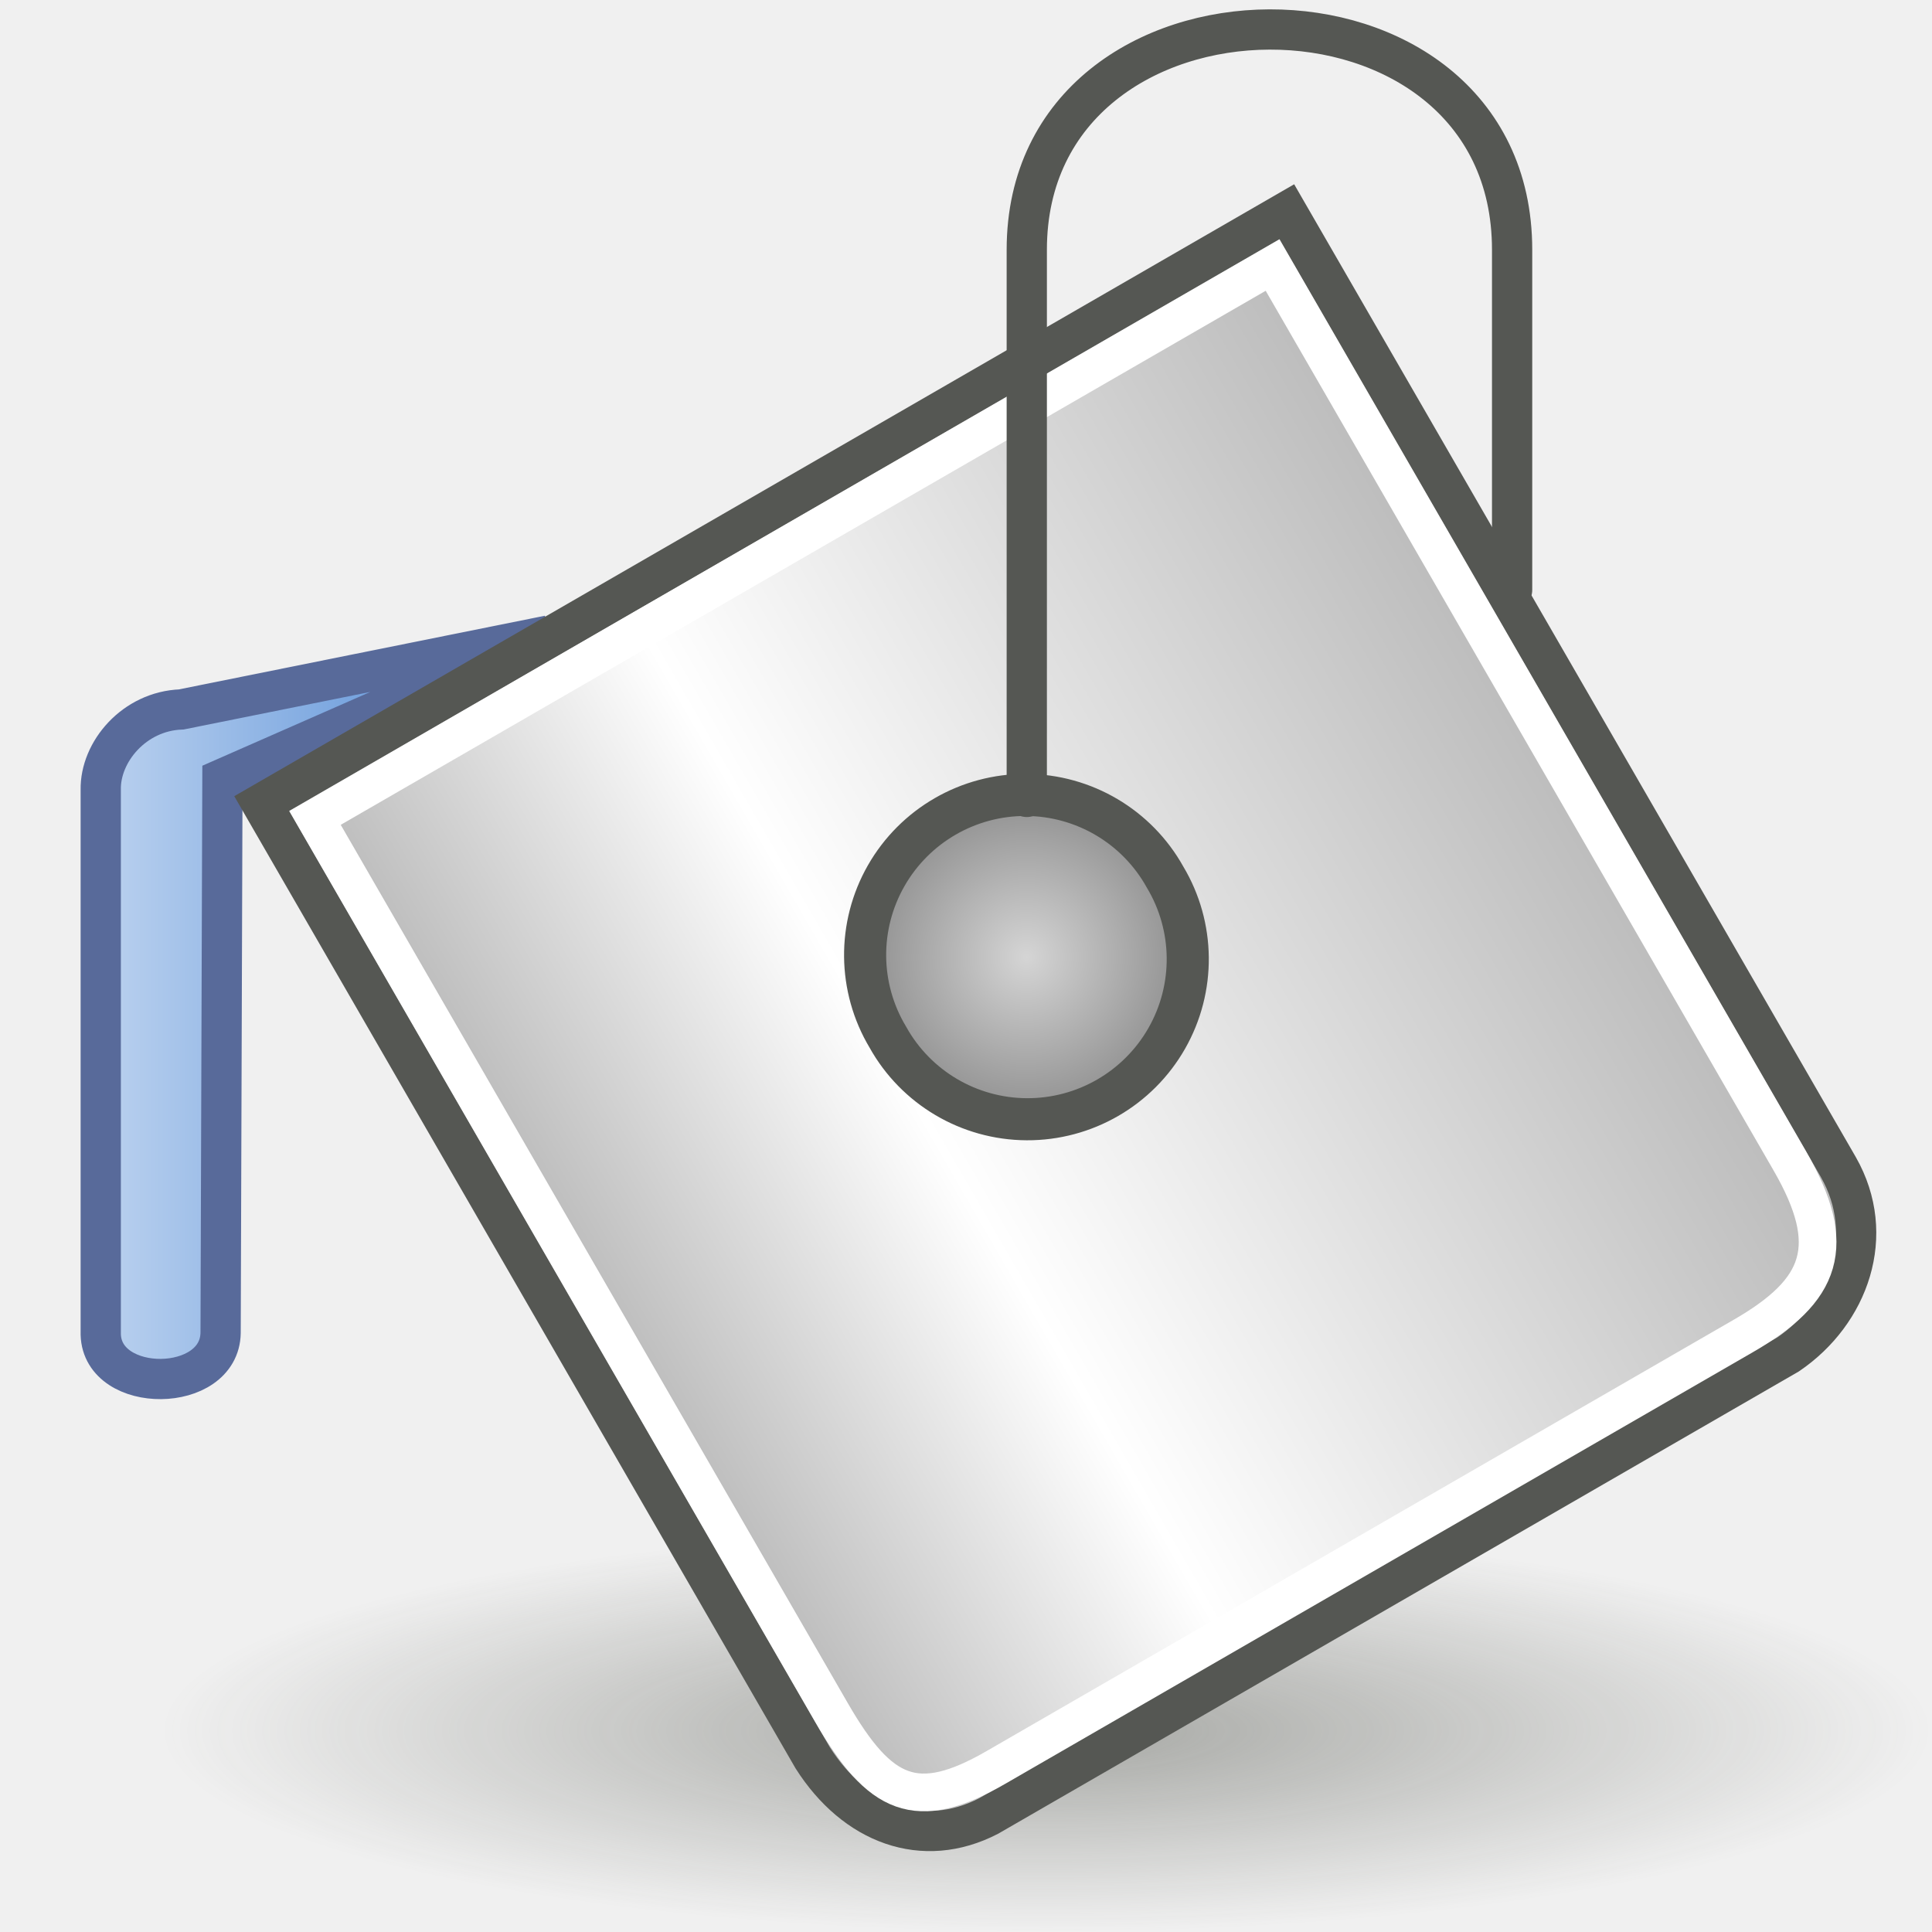
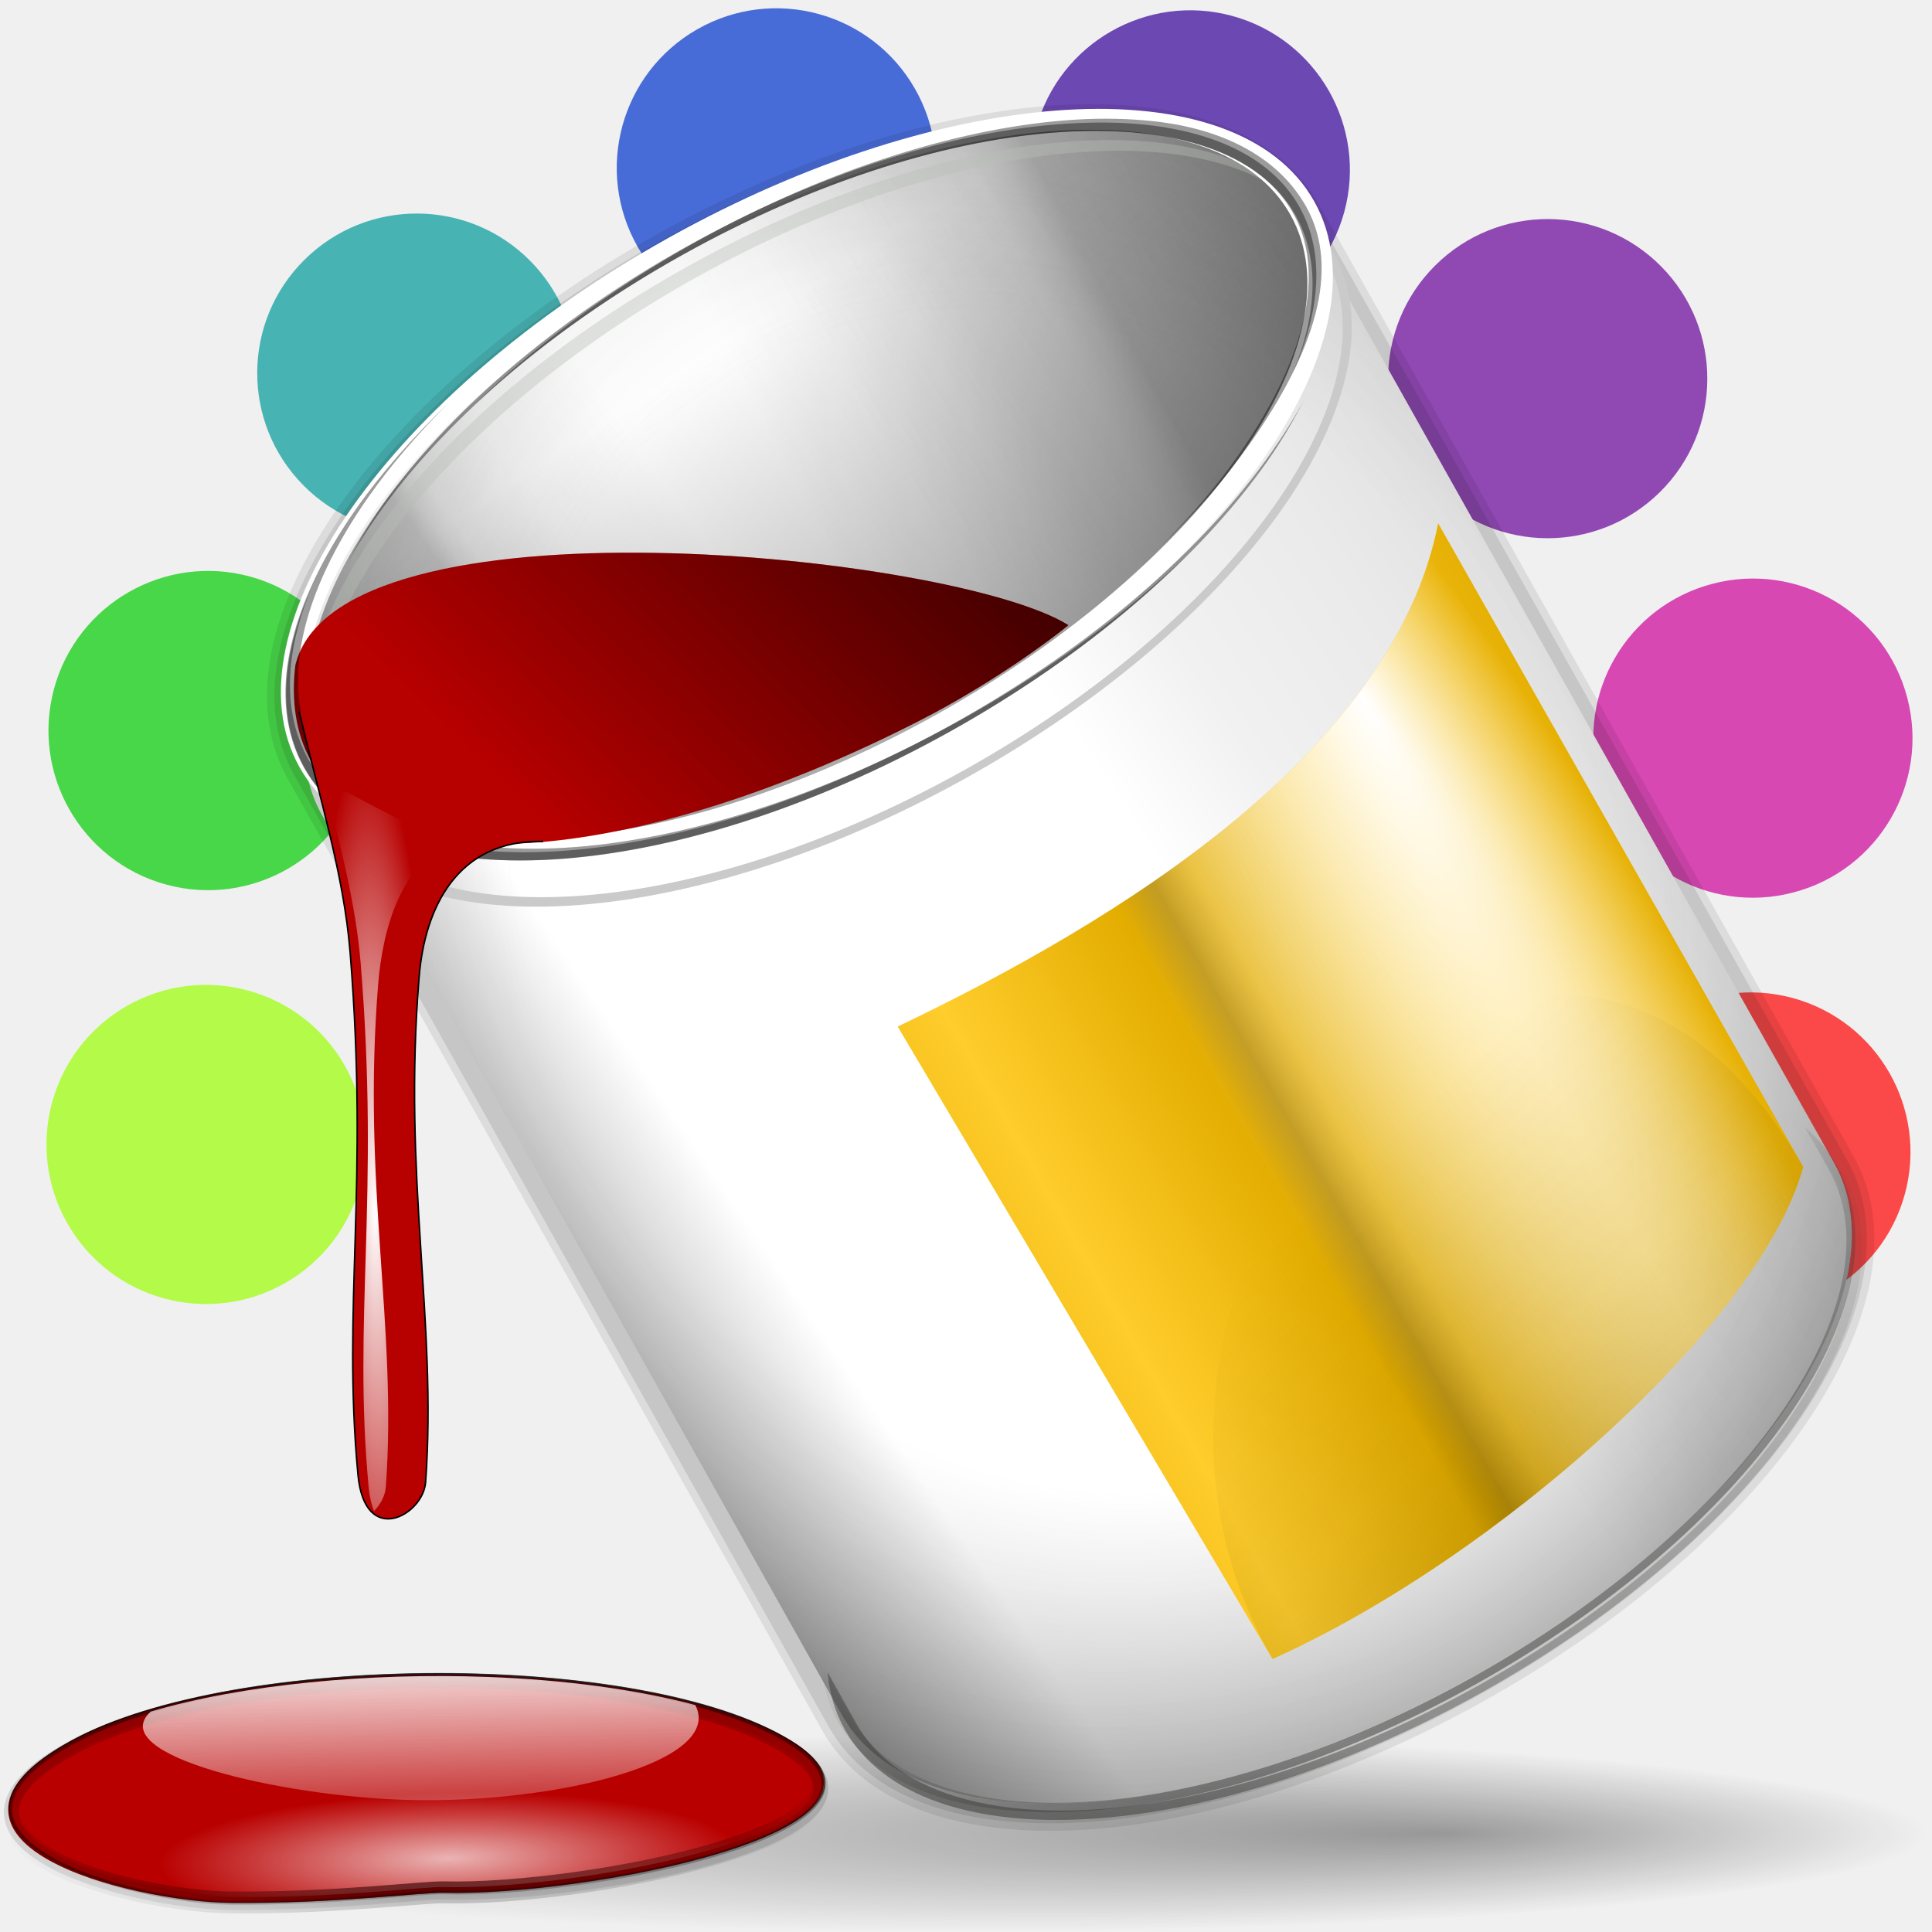
- <svg xmlns="http://www.w3.org/2000/svg" xmlns:xlink="http://www.w3.org/1999/xlink" width="48px" height="48px" id="svg2928">
-   <defs id="defs2930">
-     <linearGradient id="linearGradient16370">
-       <stop style="stop-color:#50534b;stop-opacity:0.464;" offset="0" id="stop16372" />
-       <stop style="stop-color:#50534b;stop-opacity:0;" offset="1" id="stop16374" />
-     </linearGradient>
-     <radialGradient xlink:href="#linearGradient16370" id="radialGradient16376" cx="27.125" cy="45.625" fx="27.125" fy="45.625" r="22.5" gradientTransform="matrix(1,0,0,0.2,-4.380908e-15,36.5)" gradientUnits="userSpaceOnUse" />
-     <linearGradient id="linearGradient5737">
-       <stop style="stop-color:#c0d5f0;stop-opacity:1;" offset="0" id="stop5739" />
-       <stop style="stop-color:#77a4df;stop-opacity:1;" offset="1" id="stop5741" />
-     </linearGradient>
-     <linearGradient id="linearGradient5003">
-       <stop style="stop-color:#d5d5d5;stop-opacity:1;" offset="0" id="stop5005" />
-       <stop style="stop-color:#878787;stop-opacity:1;" offset="1" id="stop5007" />
-     </linearGradient>
-     <linearGradient id="linearGradient10456">
-       <stop style="stop-color:#8cbeff;stop-opacity:1;" offset="0" id="stop10458" />
-       <stop style="stop-color:#6489b8;stop-opacity:1;" offset="1" id="stop10460" />
-     </linearGradient>
-     <radialGradient xlink:href="#linearGradient10456" id="radialGradient11228" gradientTransform="matrix(0.790569,0,0,1.264911,-14.5,-14.07143)" cx="14.546" cy="33.181" fx="11.331" fy="32.097" r="4.427" gradientUnits="userSpaceOnUse" />
-     <linearGradient id="linearGradient4394">
-       <stop style="stop-color:#818181;stop-opacity:1;" offset="0" id="stop5137" />
-       <stop id="stop5139" offset="0.5" style="stop-color:#ffffff;stop-opacity:1;" />
-       <stop style="stop-color:#bebebe;stop-opacity:1;" offset="1" id="stop4398" />
-     </linearGradient>
-     <linearGradient xlink:href="#linearGradient4394" id="linearGradient5147" gradientUnits="userSpaceOnUse" x1="3.669" y1="27.982" x2="46.099" y2="27.982" gradientTransform="translate(50.00002,-1.963883)" />
-     <linearGradient xlink:href="#linearGradient4394" id="linearGradient2789" x1="83.844" y1="27.094" x2="119" y2="27.094" gradientUnits="userSpaceOnUse" />
-     <linearGradient xlink:href="#linearGradient4394" id="linearGradient4275" gradientUnits="userSpaceOnUse" gradientTransform="matrix(0.866025,-0.5,0.5,0.866025,-78.23014,55.3897)" x1="83.844" y1="27.094" x2="119" y2="27.094" />
-     <radialGradient xlink:href="#linearGradient5003" id="radialGradient5009" cx="24.66" cy="21.218" fx="24.66" fy="21.218" r="4.301" gradientUnits="userSpaceOnUse" />
-     <linearGradient xlink:href="#linearGradient5737" id="linearGradient5743" x1="2" y1="27.182" x2="8.918" y2="27.182" gradientUnits="userSpaceOnUse" gradientTransform="translate(3.083922e-3,-1.238631)" />
+ <svg xmlns="http://www.w3.org/2000/svg" xmlns:xlink="http://www.w3.org/1999/xlink" height="128" id="svg1307" version="1.0" width="128">
+   <defs id="defs1309">
+     <linearGradient id="linearGradient3328">
+       <stop id="stop3330" offset="0" style="stop-color:black;stop-opacity:1;" />
+       <stop id="stop3332" offset="1" style="stop-color:black;stop-opacity:0;" />
+     </linearGradient>
+     <linearGradient id="linearGradient3320">
+       <stop id="stop3322" offset="0" style="stop-color:white;stop-opacity:1;" />
+       <stop id="stop3324" offset="1" style="stop-color:white;stop-opacity:0;" />
+     </linearGradient>
+     <linearGradient id="linearGradient3294">
+       <stop id="stop3296" offset="0" style="stop-color:black;stop-opacity:1;" />
+       <stop id="stop3298" offset="1" style="stop-color:black;stop-opacity:0;" />
+     </linearGradient>
+     <linearGradient id="linearGradient3286">
+       <stop id="stop3288" offset="0" style="stop-color:black;stop-opacity:1;" />
+       <stop id="stop3290" offset="1" style="stop-color:black;stop-opacity:0;" />
+     </linearGradient>
+     <linearGradient id="linearGradient2857">
+       <stop id="stop2859" offset="0" style="stop-color:black;stop-opacity:0.448;" />
+       <stop id="stop2873" offset="0.5" style="stop-color:black;stop-opacity:0.134;" />
+       <stop id="stop2861" offset="1" style="stop-color:black;stop-opacity:0;" />
+     </linearGradient>
+     <linearGradient id="linearGradient2845">
+       <stop id="stop2847" offset="0" style="stop-color:white;stop-opacity:1;" />
+       <stop id="stop2849" offset="1" style="stop-color:white;stop-opacity:0;" />
+     </linearGradient>
+     <linearGradient id="linearGradient8864">
+       <stop id="stop8866" offset="0" style="stop-color:#393a38;stop-opacity:1;" />
+       <stop id="stop8868" offset="1" style="stop-color:#393a38;stop-opacity:0;" />
+     </linearGradient>
+     <linearGradient id="linearGradient8817">
+       <stop id="stop8819" offset="0" style="stop-color:black;stop-opacity:1;" />
+       <stop id="stop8821" offset="1" style="stop-color:black;stop-opacity:0;" />
+     </linearGradient>
+     <linearGradient id="linearGradient8807">
+       <stop id="stop8809" offset="0" style="stop-color:white;stop-opacity:1;" />
+       <stop id="stop8811" offset="1" style="stop-color:white;stop-opacity:0;" />
+     </linearGradient>
+     <linearGradient id="linearGradient5895">
+       <stop id="stop5897" offset="0" style="stop-color:white;stop-opacity:0;" />
+       <stop id="stop5901" offset="0.5" style="stop-color:#7f7f7f;stop-opacity:0;" />
+       <stop id="stop5899" offset="1" style="stop-color:black;stop-opacity:1;" />
+     </linearGradient>
+     <linearGradient id="linearGradient3141">
+       <stop id="stop3144" offset="0" style="stop-color:black;stop-opacity:1;" />
+       <stop id="stop3146" offset="1" style="stop-color:black;stop-opacity:0;" />
+     </linearGradient>
+     <linearGradient id="linearGradient3075">
+       <stop id="stop3077" offset="0" style="stop-color:#ffffff;stop-opacity:1;" />
+       <stop id="stop3093" offset="0.426" style="stop-color:#ffffff;stop-opacity:1;" />
+       <stop id="stop3085" offset="0.589" style="stop-color:#f1f1f1;stop-opacity:1;" />
+       <stop id="stop3087" offset="0.802" style="stop-color:#eaeaea;stop-opacity:1;" />
+       <stop id="stop3079" offset="1" style="stop-color:#dfdfdf;stop-opacity:1;" />
+     </linearGradient>
+     <linearGradient id="linearGradient3325">
+       <stop id="stop3327" offset="0" style="stop-color:#ffffff;stop-opacity:1;" />
+       <stop id="stop3329" offset="1" style="stop-color:#ffffff;stop-opacity:0;" />
+     </linearGradient>
+     <linearGradient id="linearGradient2221">
+       <stop id="stop2223" offset="0" style="stop-color:#000000;stop-opacity:1;" />
+       <stop id="stop2225" offset="0.407" style="stop-color:#000000;stop-opacity:0.682;" />
+       <stop id="stop2227" offset="0.453" style="stop-color:#000000;stop-opacity:0.487;" />
+       <stop id="stop2229" offset="0.5" style="stop-color:#000000;stop-opacity:0.361;" />
+       <stop id="stop2231" offset="0.706" style="stop-color:#000000;stop-opacity:0.152;" />
+       <stop id="stop2233" offset="1" style="stop-color:#000000;stop-opacity:0;" />
+     </linearGradient>
+     <linearGradient gradientUnits="userSpaceOnUse" id="linearGradient7829" x1="-82.51" x2="-118.915" xlink:href="#linearGradient2221" y1="64.065" y2="63.447" />
+     <linearGradient gradientUnits="userSpaceOnUse" id="linearGradient7831" x1="-146.752" x2="-123.667" xlink:href="#linearGradient2221" y1="74.96" y2="73.415" />
+     <linearGradient gradientUnits="userSpaceOnUse" id="linearGradient7833" x1="-113.644" x2="-118.3" xlink:href="#linearGradient3141" y1="78.294" y2="33.764" />
+     <radialGradient cx="63.847" cy="121.47" fx="95.481" fy="121.47" gradientTransform="matrix(1,0,0,0.102273,0,109.0471)" gradientUnits="userSpaceOnUse" id="radialGradient8823" r="63.847" xlink:href="#linearGradient8817" />
+     <radialGradient cx="-16.603" cy="73.864" fx="-16.603" fy="73.864" gradientTransform="matrix(0.962775,0.103895,0.105414,6.978879,33.03078,-433.3987)" gradientUnits="userSpaceOnUse" id="radialGradient8832" r="4.391" xlink:href="#linearGradient8807" />
+     <linearGradient gradientTransform="matrix(0.961459,-4.366598e-2,-5.518e-3,1.121052,8.015668,-2.987019)" gradientUnits="userSpaceOnUse" id="linearGradient8845" spreadMethod="reflect" x1="106.274" x2="79.544" xlink:href="#linearGradient3058" y1="52.469" y2="69.992" />
+     <linearGradient gradientTransform="matrix(1.129522,8.477695e-2,5.309184e-2,1.206648,150.0367,-10.45332)" gradientUnits="userSpaceOnUse" id="linearGradient8853" x1="-116.787" x2="-84.777" xlink:href="#linearGradient3141" y1="116.559" y2="93.568" />
+     <radialGradient cx="70.624" cy="53.38" fx="70.964" fy="76.702" gradientTransform="matrix(1.126369,-0.578005,0.706687,1.338259,-56.17696,13.71076)" gradientUnits="userSpaceOnUse" id="radialGradient8856" r="53.565" xlink:href="#linearGradient5895" />
+     <linearGradient gradientTransform="matrix(1.129522,8.477695e-2,5.309184e-2,1.206648,150.0367,-10.45332)" gradientUnits="userSpaceOnUse" id="linearGradient8859" x1="-70.057" x2="-27.89" xlink:href="#linearGradient3075" y1="95.781" y2="66.671" />
+     <linearGradient gradientTransform="matrix(0.962775,0.103895,1.547901e-2,1.024792,1.181389,-2.598443)" gradientUnits="userSpaceOnUse" id="linearGradient8870" x1="95.847" x2="76.362" xlink:href="#linearGradient8864" y1="117.206" y2="88.409" />
+     <linearGradient gradientTransform="matrix(0.962775,0.103895,1.547901e-2,1.024792,1.181389,-2.598443)" gradientUnits="userSpaceOnUse" id="linearGradient8872" x1="87.068" x2="105.056" xlink:href="#linearGradient8864" y1="146.895" y2="58.653" />
+     <radialGradient cx="104.66" cy="65.848" fx="115.728" fy="56.281" gradientTransform="matrix(0.453553,-0.261287,1.03209,1.791544,-20.21086,-24.28382)" gradientUnits="userSpaceOnUse" id="radialGradient2853" r="29.999" xlink:href="#linearGradient2845" />
+     <linearGradient gradientTransform="translate(0,5.335533)" gradientUnits="userSpaceOnUse" id="linearGradient2863" x1="98.67" x2="74.325" xlink:href="#linearGradient2857" y1="112.101" y2="85.424" />
+     <linearGradient id="linearGradient3291">
+       <stop id="stop3293" offset="0" style="stop-color:#000000;stop-opacity:1;" />
+       <stop id="stop3295" offset="1" style="stop-color:#000000;stop-opacity:0;" />
+     </linearGradient>
+     <linearGradient id="linearGradient3225">
+       <stop id="stop3227" offset="0" style="stop-color:#ffffff;stop-opacity:1;" />
+       <stop id="stop3229" offset="1" style="stop-color:#aeaeae;stop-opacity:1;" />
+     </linearGradient>
+     <linearGradient gradientUnits="userSpaceOnUse" id="linearGradient3292" x1="78.569" x2="41.438" xlink:href="#linearGradient3286" y1="22.051" y2="59.811" />
+     <linearGradient gradientUnits="userSpaceOnUse" id="linearGradient3300" x1="23.023" x2="22.669" xlink:href="#linearGradient3294" y1="104.749" y2="135.736" />
+     <linearGradient gradientUnits="userSpaceOnUse" id="linearGradient3308" x1="24.651" x2="24.946" xlink:href="#linearGradient3325" y1="111.041" y2="122.542" />
+     <radialGradient cx="29.962" cy="131.468" fx="29.962" fy="131.468" gradientTransform="matrix(0.709744,-1.62743e-2,3.676083e-3,0.160321,7.971984,102.5261)" gradientUnits="userSpaceOnUse" id="radialGradient3326" r="27.02" xlink:href="#linearGradient3320" />
+     <radialGradient cx="27.566" cy="130.943" fx="27.566" fy="130.943" gradientTransform="matrix(1,0,0,0.280337,0,85.27881)" gradientUnits="userSpaceOnUse" id="radialGradient3334" r="27.02" xlink:href="#linearGradient3328" />
+     <radialGradient cx="86.758" cy="42.787" fx="112.229" fy="15.637" gradientTransform="matrix(1,0,0,0.997548,0,0.124737)" gradientUnits="userSpaceOnUse" id="radialGradient3127" r="43.677" xlink:href="#linearGradient3074" />
+     <radialGradient cx="45.945" cy="56.693" fx="45.945" fy="56.693" gradientTransform="matrix(2.477216,2.517536,-36.22697,36.17785,1993.16,-2091.56)" gradientUnits="userSpaceOnUse" id="radialGradient3114" r="2.614" xlink:href="#linearGradient2598" />
+     <radialGradient cx="89.455" cy="100.747" fx="89.455" fy="100.747" gradientTransform="matrix(8.591691e-2,8.486812e-2,-1.08813,1.101573,44.11233,-68.64069)" gradientUnits="userSpaceOnUse" id="radialGradient3111" r="47.746" xlink:href="#linearGradient3058" />
+     <linearGradient gradientTransform="matrix(1.091956,0,0,1.091956,-11.74518,-2.311124e-2)" gradientUnits="userSpaceOnUse" id="linearGradient3108" x1="36.23" x2="112.423" xlink:href="#linearGradient3058" y1="39.837" y2="39.837" />
+     <radialGradient cx="76.492" cy="238.658" fx="99.251" fy="241.421" gradientTransform="matrix(7.158357e-2,7.766505e-2,-1.060958,1.060958,300.5466,-199.6057)" gradientUnits="userSpaceOnUse" id="radialGradient3105" r="47.595" xlink:href="#linearGradient3303" />
+     <radialGradient cx="51.432" cy="-98.683" fx="51.432" fy="-98.683" gradientTransform="matrix(-0.963219,0.963219,-1.777098e-2,-1.75145e-2,114.9489,-0.46139)" gradientUnits="userSpaceOnUse" id="radialGradient3102" r="47.595" xlink:href="#linearGradient3325" />
+     <radialGradient cx="49.01" cy="8.495" fx="47.371" fy="6.77" gradientTransform="matrix(2.622255,2.657916,-0.998038,0.991844,-19.06769,-111.5896)" gradientUnits="userSpaceOnUse" id="radialGradient3099" r="3.975" xlink:href="#linearGradient3972" />
+     <radialGradient cx="49.012" cy="2.674" fx="49.012" fy="2.674" gradientTransform="matrix(3.733735,0,0,0.454365,-92.79317,-75.69502)" gradientUnits="userSpaceOnUse" id="radialGradient3093" r="1.725" xlink:href="#linearGradient3207" />
+     <linearGradient gradientTransform="matrix(2.622255,2.657916,-2.649079,2.632636,-5.041617,-125.5286)" gradientUnits="userSpaceOnUse" id="linearGradient3090" x1="48.499" x2="48.733" xlink:href="#linearGradient3235" y1="0.812" y2="2.366" />
+     <radialGradient cx="49.012" cy="2.674" fx="49.012" fy="2.674" gradientTransform="matrix(2.47606,0,0,0.454365,-41.74101,-75.81678)" gradientUnits="userSpaceOnUse" id="radialGradient3084" r="1.725" xlink:href="#linearGradient3273" />
+     <linearGradient gradientTransform="matrix(2.878592,0,0,2.879376,112.1874,-63.51627)" gradientUnits="userSpaceOnUse" id="linearGradient3081" x1="46.052" x2="46.052" xlink:href="#linearGradient3251" y1="3.1" y2="2.396" />
+     <radialGradient cx="49.012" cy="2.674" fx="49.012" fy="2.674" gradientTransform="matrix(2.456722,0,0,0.454365,-221.4788,-75.89793)" gradientUnits="userSpaceOnUse" id="radialGradient3078" r="1.725" xlink:href="#linearGradient3259" />
+     <radialGradient cx="70.904" cy="34.192" fx="70.904" fy="34.192" gradientTransform="matrix(1.463988,1.463988,-0.436186,0.436186,-68.3685,-11.42288)" gradientUnits="userSpaceOnUse" id="radialGradient3075" r="7.703" xlink:href="#linearGradient3865" />
+     <linearGradient gradientTransform="matrix(-2.822275,-2.816377,2.806853,-2.833283,151.623,252.7954)" gradientUnits="userSpaceOnUse" id="linearGradient3072" x1="48.499" x2="48.733" xlink:href="#linearGradient3235" y1="0.812" y2="2.366" />
+     <linearGradient gradientTransform="matrix(1.898687,0,0,2.125136,-43.30273,-23.91576)" gradientUnits="userSpaceOnUse" id="linearGradient3069" x1="62.061" x2="78.871" xlink:href="#linearGradient2966" y1="36.836" y2="36.836" />
+     <radialGradient cx="49.012" cy="2.674" fx="47.822" fy="2.718" gradientTransform="matrix(9.168931,0,0,0.485227,-359.8203,-62.94326)" gradientUnits="userSpaceOnUse" id="radialGradient3066" r="1.725" xlink:href="#linearGradient3273" />
+     <radialGradient cx="49.01" cy="8.495" fx="47.371" fy="6.77" gradientTransform="matrix(3.011442,3.011442,-0.225608,0.219232,-101.1136,-65.93886)" gradientUnits="userSpaceOnUse" id="radialGradient3063" r="3.975" xlink:href="#linearGradient3225" />
+     <radialGradient cx="49.01" cy="8.495" fx="47.371" fy="6.77" gradientTransform="matrix(2.927677,2.927677,-0.225519,0.21932,-98.62494,-60.2183)" gradientUnits="userSpaceOnUse" id="radialGradient3060" r="3.975" xlink:href="#linearGradient3225" />
+     <radialGradient cx="49.01" cy="8.495" fx="47.371" fy="6.77" gradientTransform="matrix(2.77948,2.78745,-0.225681,0.21915,-93.01736,-51.68748)" gradientUnits="userSpaceOnUse" id="radialGradient3057" r="3.975" xlink:href="#linearGradient3225" />
+     <radialGradient cx="49.01" cy="8.495" fx="47.371" fy="6.77" gradientTransform="matrix(2.582895,2.582896,-0.225155,0.219685,-85.0441,-40.01003)" gradientUnits="userSpaceOnUse" id="radialGradient3054" r="3.975" xlink:href="#linearGradient3225" />
+     <linearGradient gradientTransform="matrix(1.938808,0,0,1.938808,-46.5436,-46.62102)" gradientUnits="userSpaceOnUse" id="linearGradient3051" x1="64.79" x2="70.086" xlink:href="#linearGradient3893" y1="23.194" y2="46.891" />
+     <linearGradient id="linearGradient3074">
+       <stop id="stop3076" offset="0" style="stop-color:white;stop-opacity:0.733;" />
+       <stop id="stop3078" offset="1" style="stop-color:white;stop-opacity:0;" />
+     </linearGradient>
+     <linearGradient id="linearGradient3058">
+       <stop id="stop3060" offset="0" style="stop-color:#9a7600;stop-opacity:1;" />
+       <stop id="stop3066" offset="0.093" style="stop-color:#e3ad00;stop-opacity:1;" />
+       <stop id="stop3070" offset="0.504" style="stop-color:#ffcd2c;stop-opacity:1;" />
+       <stop id="stop3068" offset="0.916" style="stop-color:#e3ad00;stop-opacity:1;" />
+       <stop id="stop3062" offset="1" style="stop-color:#b98d00;stop-opacity:1;" />
+     </linearGradient>
+     <radialGradient cx="63.912" cy="115.709" fx="28.866" fy="135.335" gradientTransform="matrix(1,0,0,0.197802,0,92.82166)" gradientUnits="userSpaceOnUse" id="radialGradient3297" r="63.912" xlink:href="#linearGradient3291" />
+     <linearGradient id="linearGradient3207">
+       <stop id="stop3209" offset="0" style="stop-color:#ffffff;stop-opacity:1;" />
+       <stop id="stop3211" offset="1" style="stop-color:#252525;stop-opacity:0;" />
+     </linearGradient>
+     <linearGradient id="linearGradient3235">
+       <stop id="stop3237" offset="0" style="stop-color:#ffffff;stop-opacity:1;" />
+       <stop id="stop3239" offset="1" style="stop-color:#ffffff;stop-opacity:0;" />
+     </linearGradient>
+     <linearGradient id="linearGradient3251">
+       <stop id="stop3253" offset="0" style="stop-color:#000000;stop-opacity:1;" />
+       <stop id="stop3255" offset="1" style="stop-color:#131313;stop-opacity:0;" />
+     </linearGradient>
+     <linearGradient id="linearGradient3259">
+       <stop id="stop3261" offset="0" style="stop-color:#ffffff;stop-opacity:0.55;" />
+       <stop id="stop3263" offset="1" style="stop-color:#000000;stop-opacity:0;" />
+     </linearGradient>
+     <linearGradient id="linearGradient3273">
+       <stop id="stop3275" offset="0" style="stop-color:white;stop-opacity:0.881;" />
+       <stop id="stop3277" offset="1" style="stop-color:#ffffff;stop-opacity:0;" />
+     </linearGradient>
+     <linearGradient id="linearGradient3303">
+       <stop id="stop3305" offset="0" style="stop-color:#ffffff;stop-opacity:0.683;" />
+       <stop id="stop3307" offset="1" style="stop-color:#ffffff;stop-opacity:0;" />
+     </linearGradient>
+     <linearGradient id="linearGradient2598">
+       <stop id="stop2600" offset="0" style="stop-color:#252525;stop-opacity:1;" />
+       <stop id="stop2606" offset="0.5" style="stop-color:#252525;stop-opacity:1;" />
+       <stop id="stop2608" offset="0.75" style="stop-color:#252525;stop-opacity:1;" />
+       <stop id="stop2602" offset="1" style="stop-color:#000000;stop-opacity:1;" />
+     </linearGradient>
+     <linearGradient id="linearGradient2966">
+       <stop id="stop2968" offset="0" style="stop-color:#8b9084;stop-opacity:1;" />
+       <stop id="stop2974" offset="0.082" style="stop-color:#cacdc7;stop-opacity:1;" />
+       <stop id="stop2978" offset="0.203" style="stop-color:white;stop-opacity:1;" />
+       <stop id="stop2976" offset="0.877" style="stop-color:#d6d6d6;stop-opacity:1;" />
+       <stop id="stop2970" offset="1" style="stop-color:#8c9185;stop-opacity:1;" />
+     </linearGradient>
+     <linearGradient id="linearGradient3865">
+       <stop id="stop3867" offset="0" style="stop-color:#ecedeb;stop-opacity:1;" />
+       <stop id="stop3873" offset="0.5" style="stop-color:#e9eae7;stop-opacity:1;" />
+       <stop id="stop3869" offset="1" style="stop-color:#babdb6;stop-opacity:1;" />
+     </linearGradient>
+     <linearGradient id="linearGradient3893">
+       <stop id="stop3895" offset="0" style="stop-color:#2e3436;stop-opacity:1;" />
+       <stop id="stop3897" offset="1" style="stop-color:#2e3436;stop-opacity:0;" />
+     </linearGradient>
+     <linearGradient id="linearGradient3972">
+       <stop id="stop3974" offset="0" style="stop-color:#af4e4e;stop-opacity:1;" />
+       <stop id="stop3976" offset="1" style="stop-color:#581f1f;stop-opacity:1;" />
+     </linearGradient>
  </defs>
  <g id="layer1">
-     <path style="opacity:1;fill:url(#radialGradient16376);fill-opacity:1;fill-rule:evenodd;stroke:none;stroke-width:1;stroke-linecap:round;stroke-linejoin:round;stroke-miterlimit:4;stroke-dasharray:none;stroke-dashoffset:0;stroke-opacity:1" id="path15634" d="M 49.625 45.625 A 22.5 4.5 0 1 1  4.625,45.625 A 22.5 4.5 0 1 1  49.625 45.625 z" transform="matrix(0.97778,0,0,1.111113,-0.522232,-7.694522)" />
-     <path style="fill:url(#linearGradient5743);fill-opacity:1;fill-rule:evenodd;stroke:#586a9a;stroke-width:1;stroke-linecap:butt;stroke-linejoin:miter;stroke-miterlimit:4;stroke-dasharray:none;stroke-opacity:1" d="M 13.636,15.788 L 4.503,17.626 C 3.337,17.668 2.483,18.678 2.503,19.626 L 2.503,33.156 C 2.546,34.644 5.461,34.63 5.481,33.112 L 5.526,19.351 L 13.636,15.788 z " id="path5613" />
-     <path style="fill:url(#linearGradient4275);fill-opacity:1;fill-rule:evenodd;stroke:#555753;stroke-width:1;stroke-linecap:butt;stroke-linejoin:miter;stroke-miterlimit:4;stroke-dasharray:none;stroke-opacity:1" d="M 6.503,19.964 L 20.191,43.672 C 21.242,45.326 22.932,45.962 24.562,45.118 L 44.426,33.649 C 45.937,32.62 46.638,30.688 45.673,28.996 L 31.97,5.261 L 6.503,19.964 z " id="path4257" />
-     <path style="opacity:1;fill:url(#radialGradient5009);fill-opacity:1;fill-rule:evenodd;stroke:#555753;stroke-width:1;stroke-linecap:round;stroke-linejoin:miter;stroke-miterlimit:4;stroke-dasharray:none;stroke-dashoffset:0;stroke-opacity:1" id="path4259" d="M 28.461 21.218 A 3.801 3.801 0 1 1  20.86,21.218 A 3.801 3.801 0 1 1  28.461 21.218 z" transform="matrix(0.906158,-0.523171,0.522445,0.904901,-7.930042,17.48008)" />
-     <path style="fill:none;fill-opacity:1;fill-rule:evenodd;stroke:#ffffff;stroke-width:0.936;stroke-linecap:butt;stroke-linejoin:miter;stroke-miterlimit:4;stroke-dasharray:none;stroke-opacity:1" d="M 7.826,20.321 L 20.659,42.549 C 21.862,44.633 22.766,45.054 24.748,43.909 L 43.306,33.195 C 45.279,32.056 45.692,30.963 44.465,28.838 L 31.617,6.585 L 7.826,20.321 z " id="path4261" />
-     <path style="fill:none;fill-opacity:0.75;fill-rule:evenodd;stroke:#555753;stroke-width:1;stroke-linecap:round;stroke-linejoin:miter;stroke-miterlimit:4;stroke-dasharray:none;stroke-opacity:1" d="M 25.51,19.799 L 25.51,6.205 C 25.51,-1.052 37.568,-1.131 37.568,6.205 L 37.568,14.658" id="path5192" />
+     <g id="g3268" transform="translate(253.643,-88.65193)">
+       <circle cx="93.005" cy="70.773" id="circle76" r="5.992" style="opacity:0.7;fill:#9f0" transform="matrix(-1.532253,0.874618,-0.874618,-1.532253,-35.5852,191.5738)" />
+       <path d="M -127.443,167.765 C -128.982,173.397 -134.8,176.718 -140.433,175.18 C -146.06,173.642 -149.381,167.824 -147.844,162.193 C -146.305,156.561 -140.487,153.24 -134.857,154.776 C -129.225,156.319 -125.906,162.136 -127.443,167.765 z " id="path78" style="opacity:0.7;fill:red" />
+       <path d="M -229.657,139.842 C -231.197,145.471 -237.013,148.792 -242.643,147.254 C -248.276,145.716 -251.595,139.897 -250.057,134.265 C -248.518,128.636 -242.702,125.315 -237.069,126.852 C -231.439,128.392 -228.118,134.21 -229.657,139.842 z " id="path80" style="opacity:0.7;fill:#0c0" />
+       <path d="M -134.823,147.778 C -140.47,149.267 -146.251,145.889 -147.736,140.242 C -149.219,134.594 -145.843,128.813 -140.196,127.333 C -134.546,125.845 -128.764,129.22 -127.284,134.874 C -125.799,140.521 -129.175,146.298 -134.823,147.778 z " id="path82" style="opacity:0.7;fill:#c09" />
+       <path d="M -218.589,120.886 C -222.738,124.993 -229.432,124.963 -233.54,120.809 C -237.65,116.66 -237.617,109.97 -233.472,105.863 C -229.32,101.748 -222.626,101.785 -218.517,105.934 C -214.406,110.082 -214.439,116.775 -218.589,120.886 z " id="path84" style="opacity:0.7;fill:#099" />
+       <path d="M -143.665,121.25 C -147.818,125.357 -154.508,125.328 -158.619,121.176 C -162.726,117.03 -162.693,110.334 -158.54,106.224 C -154.393,102.118 -147.702,102.149 -143.595,106.297 C -139.479,110.448 -139.512,117.145 -143.665,121.25 z " id="path86" style="opacity:0.7;fill:#609" />
+       <circle cx="56.226" cy="92.005" id="circle88" r="5.993" style="opacity:0.7;fill:#03c" transform="matrix(-1.532253,0.874618,-0.874618,-1.532253,-35.5852,191.5738)" />
+       <path d="M -164.583,102.698 C -166.123,108.328 -171.942,111.648 -177.572,110.112 C -183.203,108.572 -186.524,102.754 -184.986,97.123 C -183.447,91.492 -177.629,88.171 -171.998,89.709 C -166.369,91.249 -163.046,97.066 -164.583,102.698 z " id="path90" style="opacity:0.7;fill:#309" />
+       <path d="M -134.856,154.777 C -140.486,153.242 -146.304,156.562 -147.843,162.195 C -149.38,167.826 -146.06,173.644 -140.432,175.181 C -134.799,176.719 -128.981,173.398 -127.442,167.766 C -125.906,162.136 -129.225,156.319 -134.856,154.777 z " id="path92" style="opacity:0.7;fill:none" />
+       <path d="M -140.196,127.333 C -145.844,128.816 -149.219,134.594 -147.736,140.242 C -146.25,145.888 -140.47,149.267 -134.823,147.778 C -129.176,146.296 -125.799,140.521 -127.284,134.874 C -128.764,129.22 -134.546,125.845 -140.196,127.333 z " id="path94" style="opacity:0.7;fill:none" />
+       <circle cx="34.993" cy="70.773" id="circle96" r="5.992" style="opacity:0.7;fill:none" transform="matrix(-1.532253,0.874618,-0.874618,-1.532253,-35.5852,191.5738)" />
+       <path d="M -184.986,97.123 C -186.524,102.754 -183.203,108.572 -177.572,110.112 C -171.942,111.648 -166.123,108.328 -164.583,102.698 C -163.045,97.066 -166.369,91.249 -171.998,89.709 C -177.629,88.171 -183.447,91.492 -184.986,97.123 z " id="path98" style="opacity:0.7;fill:none" />
+       <circle cx="56.228" cy="92.006" id="circle100" r="5.992" style="opacity:0.7;fill:none" transform="matrix(-1.532253,0.874618,-0.874618,-1.532253,-35.5852,191.5738)" />
+     </g>
+     <path d="M 15.374,125.694 C 22.221,125.749 27.996,124.989 29.406,125.024 C 38.732,125.254 61.077,120.927 52.141,115.607 C 42.378,109.795 15.545,109.951 5.097,115.555 C -6.305,121.671 8.527,125.639 15.374,125.694 z " id="path3336" style="fill:url(#radialGradient3326);fill-opacity:1.0;fill-rule:evenodd;stroke:url(#radialGradient3334);stroke-width:2.152;stroke-linecap:butt;stroke-linejoin:miter;stroke-opacity:1;opacity:0.377;stroke-miterlimit:4;stroke-dasharray:none" />
+     <path d="M 127.694 121.47 A 63.847 6.53 0 1 1  0,121.47 A 63.847 6.53 0 1 1  127.694 121.47 z" id="path8815" style="opacity:0.365;fill:url(#radialGradient8823);fill-opacity:1.0;fill-rule:nonzero;stroke:none;stroke-width:0.3;stroke-linecap:round;stroke-linejoin:round;stroke-miterlimit:4;stroke-dasharray:none;stroke-dashoffset:4;stroke-opacity:0.333" />
+     <rect height="0" id="rect1327" style="opacity:0.578;fill:#ffffff;fill-opacity:1;fill-rule:nonzero;stroke:none;stroke-width:3.632;stroke-linecap:round;stroke-linejoin:round;stroke-miterlimit:4;stroke-dasharray:none;stroke-dashoffset:4;stroke-opacity:1" width="1" x="116" y="77" />
+     <rect height="0" id="rect2306" style="opacity:0.578;fill:white;fill-opacity:1;fill-rule:nonzero;stroke:none;stroke-width:3.632;stroke-linecap:round;stroke-linejoin:round;stroke-miterlimit:4;stroke-dasharray:none;stroke-dashoffset:4;stroke-opacity:1" width="1" x="-141.37" y="33.538" />
+     <path d="M -300.307,-39.678 L -300.307,-42.473 L -300.307,-39.678 z " id="path2318" style="fill:white;fill-opacity:0.757;fill-rule:nonzero;stroke:none;stroke-width:0.5;stroke-linecap:round;stroke-linejoin:round;stroke-miterlimit:4;stroke-dasharray:none;stroke-dashoffset:4;stroke-opacity:1" />
+     <g id="g4640" style="opacity:0.402" transform="matrix(-0.782995,0,0,0.650879,-2623.166,646.8397)" />
+     <g id="g4646" style="opacity:0.402" transform="matrix(-0.782995,0,0,0.650879,-2623.166,646.8397)" />
+     <g id="g4730" style="opacity:0.402" transform="matrix(1,0,0,0.650879,577.797,654.1675)" />
+     <g id="g4748" style="opacity:0.402" transform="matrix(1,0,0,0.650879,577.797,654.1675)" />
+     <path d="M 86.083,14.268 C 90.982,22.99 116.607,68.613 121.506,77.336 C 126.405,86.058 115.661,101.333 97.519,111.435 C 79.377,121.537 60.682,122.654 55.783,113.932 C 50.884,105.21 25.259,59.586 20.36,50.864 C 15.461,42.142 26.205,26.867 44.347,16.765 C 62.489,6.663 81.184,5.546 86.083,14.268 z " id="path7759" style="opacity:0.25;fill:none;fill-opacity:1;fill-rule:nonzero;stroke:black;stroke-width:2.977;stroke-linecap:round;stroke-linejoin:round;stroke-miterlimit:4;stroke-dasharray:none;stroke-dashoffset:4;stroke-opacity:0.333" />
+     <path d="M 86.083,14.268 C 90.982,22.99 116.607,68.613 121.506,77.336 C 126.405,86.058 115.661,101.333 97.519,111.435 C 79.377,121.537 60.682,122.654 55.783,113.932 C 50.884,105.21 25.259,59.586 20.36,50.864 C 15.461,42.142 26.205,26.867 44.347,16.765 C 62.489,6.663 81.184,5.546 86.083,14.268 z " id="path7757" style="opacity:0.3;fill:none;fill-opacity:1;fill-rule:nonzero;stroke:black;stroke-width:1.985;stroke-linecap:round;stroke-linejoin:round;stroke-miterlimit:4;stroke-dasharray:none;stroke-dashoffset:4;stroke-opacity:0.333" />
+     <path d="M 86.079,13.96 C 90.978,22.682 116.603,68.306 121.501,77.028 C 126.4,85.75 115.657,101.025 97.515,111.127 C 79.373,121.229 60.677,122.347 55.778,113.625 C 50.879,104.902 25.254,59.279 20.355,50.557 C 15.456,41.835 26.2,26.56 44.342,16.458 C 62.484,6.356 81.18,5.238 86.079,13.96 z " id="path3115" style="fill:url(#linearGradient8859);fill-opacity:1;fill-rule:nonzero;stroke:none;stroke-width:10;stroke-linecap:round;stroke-linejoin:round;stroke-miterlimit:4;stroke-dasharray:none;stroke-dashoffset:4;stroke-opacity:1" />
+     <path d="M 86.079,13.96 C 90.978,22.682 116.603,68.306 121.501,77.028 C 126.4,85.75 115.657,101.025 97.515,111.127 C 79.373,121.229 60.677,122.347 55.778,113.625 C 50.879,104.902 25.254,59.279 20.355,50.557 C 15.456,41.835 26.2,26.56 44.342,16.458 C 62.484,6.356 81.18,5.238 86.079,13.96 z " id="path5889" style="opacity:0.406;fill:url(#radialGradient8856);fill-opacity:1;fill-rule:nonzero;stroke:none;stroke-width:10;stroke-linecap:round;stroke-linejoin:round;stroke-miterlimit:4;stroke-dasharray:none;stroke-dashoffset:4;stroke-opacity:1" />
+     <path d="M 86.079,13.96 C 90.978,22.682 116.603,68.306 121.501,77.028 C 126.4,85.75 115.657,101.025 97.515,111.127 C 79.373,121.229 60.677,122.347 55.778,113.625 C 50.879,104.902 25.254,59.279 20.355,50.557 C 15.456,41.835 26.2,26.56 44.342,16.458 C 62.484,6.356 81.18,5.238 86.079,13.96 z " id="path3139" style="fill:url(#linearGradient8853);fill-opacity:1;fill-rule:nonzero;stroke:none;stroke-width:10;stroke-linecap:round;stroke-linejoin:round;stroke-miterlimit:4;stroke-dasharray:none;stroke-dashoffset:4;stroke-opacity:1" />
+     <path d="M -84.361 47.981 A 33.496 23.882 0 1 1  -151.354,47.981 A 33.496 23.882 0 1 1  -84.361 47.981 z" id="path4993" style="opacity:0.4;fill:url(#linearGradient7831);fill-opacity:1;fill-rule:nonzero;stroke:none;stroke-width:10;stroke-linecap:round;stroke-linejoin:round;stroke-miterlimit:4;stroke-dasharray:none;stroke-dashoffset:4;stroke-opacity:1" transform="matrix(0.981188,-0.546351,0.371618,0.661637,152.2798,-63.94088)" />
+     <path d="M -84.361 47.981 A 33.496 23.882 0 1 1  -151.354,47.981 A 33.496 23.882 0 1 1  -84.361 47.981 z" id="path2223" style="opacity:0.4;fill:url(#linearGradient7829);fill-opacity:1;fill-rule:nonzero;stroke:none;stroke-width:10;stroke-linecap:round;stroke-linejoin:round;stroke-miterlimit:4;stroke-dasharray:none;stroke-dashoffset:4;stroke-opacity:1" transform="matrix(0.981188,-0.546351,0.371618,0.661637,151.317,-64.04474)" />
+     <path d="M -84.361 47.981 A 33.496 23.882 0 1 1  -151.354,47.981 A 33.496 23.882 0 1 1  -84.361 47.981 z" id="path4997" style="opacity:0.4;fill:url(#linearGradient7833);fill-opacity:1;fill-rule:nonzero;stroke:none;stroke-width:10;stroke-linecap:round;stroke-linejoin:round;stroke-miterlimit:4;stroke-dasharray:none;stroke-dashoffset:4;stroke-opacity:1" transform="matrix(0.981188,-0.546351,0.371618,0.661637,151.317,-64.04474)" />
+     <path d="M 86.175,14.145 C 86.475,14.678 87.557,16.579 87.777,16.971 C 92.676,25.693 81.948,40.962 63.806,51.064 C 45.664,61.166 26.985,62.292 22.086,53.57 C 21.822,53.098 20.556,50.832 20.177,50.157 C 20.303,51.54 20.667,52.819 21.331,54.002 C 23.87,58.521 29.999,60.466 37.708,60.004 C 45.417,59.542 54.778,56.682 63.969,51.564 C 73.16,46.447 80.496,40.043 84.927,33.744 C 89.358,27.446 90.867,21.231 88.329,16.711 C 87.775,15.726 87.048,14.885 86.175,14.145 z " id="path3169" style="fill:#cacaca;fill-opacity:1;fill-rule:nonzero;stroke:none;stroke-width:1.263;stroke-linecap:round;stroke-linejoin:round;stroke-miterlimit:4;stroke-dasharray:none;stroke-dashoffset:4;stroke-opacity:1" />
+     <path d="M 76.721,9.446 C 68.452,8.533 56.884,11.342 45.545,17.656 C 27.403,27.758 16.651,43.049 21.55,51.771 C 21.918,52.426 22.382,53.003 22.898,53.547 C 22.63,53.201 22.377,52.861 22.161,52.477 C 17.262,43.754 28.015,28.463 46.157,18.361 C 62.93,9.022 80.173,7.36 86.553,14.056 C 84.537,11.463 81.093,9.929 76.721,9.446 z " id="path4984" style="opacity:0.4;fill:#babdb6;fill-opacity:1;fill-rule:nonzero;stroke:none;stroke-width:10;stroke-linecap:round;stroke-linejoin:round;stroke-miterlimit:4;stroke-dasharray:none;stroke-dashoffset:4;stroke-opacity:1" />
+     <path d="M 59.474,68.012 L 84.311,109.914 C 99.162,103.242 116.638,87.654 119.472,77.306 L 95.281,34.666 C 92.295,49.841 74.123,61.005 59.474,68.012 z " id="rect5907" style="fill:url(#linearGradient8845);fill-opacity:1.0;fill-rule:nonzero;stroke:none;stroke-width:1;stroke-linecap:round;stroke-linejoin:round;stroke-miterlimit:4;stroke-dasharray:none;stroke-dashoffset:4;stroke-opacity:1" />
+     <path d="M -84.361 47.981 A 33.496 23.882 0 1 1  -151.354,47.981 A 33.496 23.882 0 1 1  -84.361 47.981 z" id="path6842" style="fill:none;fill-opacity:1;fill-rule:nonzero;stroke:white;stroke-width:1.613;stroke-linecap:round;stroke-linejoin:round;stroke-miterlimit:4;stroke-dasharray:none;stroke-dashoffset:4;stroke-opacity:1" transform="matrix(0.979816,-0.546512,0.371116,0.661595,151.1312,-64.06692)" />
+     <path d="M 19.566,44.079 C 19.289,46.404 19.591,48.563 20.594,50.407 C 25.334,59.112 42.916,56.966 60.935,47.738 C 65.753,45.271 69.734,42.294 70.783,41.419 C 63.273,36.704 22.342,32.476 19.566,44.079 z " id="path3195" style="fill:#b70000;fill-opacity:1;fill-rule:nonzero;stroke:none;stroke-width:10;stroke-linecap:round;stroke-linejoin:round;stroke-miterlimit:4;stroke-dasharray:none;stroke-dashoffset:4;stroke-opacity:1" />
+     <path d="M 75.919,8.268 C 74.32,8.094 72.589,8.079 70.752,8.19 C 63.403,8.631 54.399,11.367 45.493,16.334 C 36.587,21.302 29.52,27.518 25.297,33.53 C 24.375,34.844 23.596,36.16 22.953,37.434 C 23.54,36.334 24.244,35.237 25.035,34.11 C 29.259,28.097 36.325,21.849 45.231,16.882 C 54.137,11.914 63.141,9.179 70.49,8.737 C 77.838,8.295 83.5,10.103 85.832,14.261 C 87.436,17.12 87.285,20.759 85.659,24.697 C 87.506,20.544 87.773,16.707 86.094,13.714 C 84.345,10.595 80.717,8.789 75.919,8.268 z M 86.407,26.473 C 85.785,27.645 85.042,28.821 84.208,30.008 C 79.759,36.342 72.422,42.78 63.212,47.917 C 54.001,53.055 44.647,55.931 36.907,56.397 C 29.166,56.862 23.004,54.899 20.444,50.336 C 18.685,47.199 18.871,43.246 20.604,39.035 C 18.643,43.465 18.342,47.602 20.182,50.883 C 22.742,55.446 28.904,57.409 36.644,56.944 C 44.385,56.479 53.739,53.602 62.95,48.464 C 72.16,43.327 79.497,36.921 83.946,30.587 C 84.911,29.214 85.728,27.823 86.407,26.473 z " id="path7732" style="fill:black;fill-opacity:0.394;fill-rule:nonzero;stroke:none;stroke-width:1.613;stroke-linecap:round;stroke-linejoin:round;stroke-miterlimit:4;stroke-dasharray:none;stroke-dashoffset:4;stroke-opacity:0.333" />
+     <path d="M 76.453,8.035 C 74.853,7.861 73.122,7.814 71.284,7.925 C 63.936,8.366 54.932,11.102 46.026,16.07 C 40.328,19.247 35.402,22.951 31.469,26.776 C 35.262,23.229 39.918,19.84 45.227,16.879 C 54.133,11.911 63.137,9.175 70.486,8.734 C 77.834,8.292 83.609,10.127 85.8,14.36 C 87.884,18.386 86.267,24.143 82.043,30.156 C 80.577,32.243 78.931,34.18 76.823,36.256 C 79.29,33.923 81.186,31.704 82.842,29.347 C 87.066,23.334 88.864,17.839 86.532,13.681 C 84.782,10.562 81.25,8.556 76.453,8.035 z M 29.785,26.626 C 27.355,28.962 25.252,31.351 23.584,33.727 C 19.135,40.06 17.589,46.314 20.148,50.877 C 22.708,55.44 28.869,57.403 36.61,56.938 C 44.351,56.472 53.735,53.599 62.946,48.461 C 69.1,45.028 74.392,41.019 78.57,36.847 C 74.526,40.728 69.501,44.441 63.744,47.652 C 54.534,52.79 45.181,55.698 37.44,56.164 C 29.699,56.629 23.537,54.634 20.977,50.071 C 18.417,45.508 19.964,39.255 24.413,32.921 C 25.89,30.818 27.705,28.705 29.785,26.626 z " id="path7745" style="fill:black;fill-opacity:0.394;fill-rule:nonzero;stroke:none;stroke-width:1.613;stroke-linecap:round;stroke-linejoin:round;stroke-miterlimit:4;stroke-dasharray:none;stroke-dashoffset:4;stroke-opacity:0.333" />
+     <path d="M 59.474,68.012 L 84.311,109.914 C 99.162,103.242 116.638,87.654 119.472,77.306 L 95.281,34.666 C 92.295,49.841 74.123,61.005 59.474,68.012 z " id="path1957" style="fill:url(#radialGradient2853);fill-opacity:1;fill-rule:nonzero;stroke:none;stroke-width:1;stroke-linecap:round;stroke-linejoin:round;stroke-miterlimit:4;stroke-dasharray:none;stroke-dashoffset:4;stroke-opacity:1" />
+     <path d="M 120.027,75.206 C 120.323,75.734 121.392,77.612 121.609,77.998 C 126.449,86.615 115.851,101.699 97.928,111.679 C 80.006,121.658 61.553,122.771 56.713,114.154 C 56.452,113.689 55.202,111.45 54.827,110.783 C 54.951,112.149 55.311,113.413 55.967,114.581 C 58.475,119.046 64.53,120.967 72.146,120.511 C 79.762,120.055 89.01,117.229 98.089,112.173 C 107.168,107.118 114.416,100.791 118.793,94.569 C 123.17,88.347 124.662,82.207 122.154,77.742 C 121.607,76.769 120.889,75.938 120.027,75.206 z " id="path8825" style="opacity:0.783;fill:url(#linearGradient8872);fill-opacity:1;fill-rule:nonzero;stroke:none;stroke-width:1.263;stroke-linecap:round;stroke-linejoin:round;stroke-miterlimit:4;stroke-dasharray:none;stroke-dashoffset:4;stroke-opacity:1" />
+     <path d="M 119.58,74.691 C 119.876,75.219 120.946,77.097 121.163,77.484 C 126.003,86.1 115.405,101.184 97.482,111.164 C 79.559,121.143 61.107,122.256 56.267,113.639 C 56.005,113.174 54.756,110.935 54.381,110.268 C 54.505,111.634 54.865,112.898 55.521,114.066 C 58.029,118.531 64.084,120.452 71.7,119.996 C 79.316,119.54 88.564,116.714 97.643,111.658 C 106.722,106.603 113.97,100.276 118.347,94.054 C 122.724,87.832 124.215,81.692 121.708,77.227 C 121.161,76.254 120.442,75.423 119.58,74.691 z " id="path8827" style="opacity:0.783;fill:url(#linearGradient8870);fill-opacity:1;fill-rule:nonzero;stroke:none;stroke-width:1.263;stroke-linecap:round;stroke-linejoin:round;stroke-miterlimit:4;stroke-dasharray:none;stroke-dashoffset:4;stroke-opacity:1" />
+     <path d="M 15.374,125.694 C 22.221,125.749 27.996,124.989 29.406,125.024 C 38.732,125.254 61.077,120.927 52.141,115.607 C 42.378,109.795 15.545,109.951 5.097,115.555 C -6.305,121.671 8.527,125.639 15.374,125.694 z " id="path7755" style="fill:#b90000;fill-opacity:1;fill-rule:evenodd;stroke:#ae0000;stroke-width:0.752px;stroke-linecap:butt;stroke-linejoin:miter;stroke-opacity:1" />
+     <path d="M 15.322,126.053 C 22.17,126.108 27.971,125.31 29.38,125.357 C 38.792,125.673 61.866,121.203 52.398,115.35 C 42.733,109.377 15.545,109.438 4.738,115.35 C -6.613,121.559 8.476,125.998 15.322,126.053 z " id="path7898" style="opacity:0.885;fill:none;fill-opacity:1;fill-rule:evenodd;stroke:url(#linearGradient3300);stroke-width:0.077;stroke-linecap:butt;stroke-linejoin:miter;stroke-opacity:1;stroke-miterlimit:4;stroke-dasharray:none" />
+     <path d="M 84.311,109.914 C 99.162,103.242 116.638,87.654 119.472,77.306 C 102.012,47.067 69.039,83.579 84.311,109.914 z " id="path2855" style="opacity:0.439;fill:url(#linearGradient2863);fill-opacity:1;fill-rule:nonzero;stroke:none;stroke-width:1;stroke-linecap:round;stroke-linejoin:round;stroke-miterlimit:4;stroke-dasharray:none;stroke-dashoffset:4;stroke-opacity:1" />
+     <path d="M 35.982,55.748 C 30.248,55.611 28.138,60.217 27.77,64.699 C 26.669,78.093 28.965,87.483 28.197,98.2 C 28.042,100.374 24.173,102.559 23.718,97.717 C 22.663,86.479 24.457,78.594 23.195,63.072 C 22.778,57.945 21.205,53.02 19.824,47.16" id="path3206" style="fill:#b70000;fill-opacity:1;fill-rule:evenodd;stroke:black;stroke-width:0.1;stroke-linecap:butt;stroke-linejoin:miter;stroke-opacity:1;stroke-miterlimit:4;stroke-dasharray:none" />
+     <path d="M 21.433,51.632 C 22.533,55.958 23.574,59.863 23.901,63.888 C 25.163,79.409 23.369,87.301 24.425,98.538 C 24.485,99.184 24.614,99.699 24.779,100.111 C 25.22,99.66 25.524,99.084 25.565,98.502 C 26.333,87.785 23.961,78.527 25.061,65.132 C 25.35,61.626 26.576,57.041 29.941,56.067 C 27.094,54.59 24.165,53.168 21.433,51.632 z " id="path7908" style="fill:url(#radialGradient8832);fill-opacity:1;fill-rule:evenodd;stroke:none;stroke-width:1px;stroke-linecap:butt;stroke-linejoin:miter;stroke-opacity:1" />
+     <path d="M 19.566,44.079 C 19.289,46.404 19.591,48.563 20.594,50.407 C 25.334,59.112 42.916,56.966 60.935,47.738 C 65.753,45.271 69.734,42.294 70.783,41.419 C 63.273,36.704 22.342,32.476 19.566,44.079 z " id="path3284" style="fill:url(#linearGradient3292);fill-opacity:1.0;fill-rule:nonzero;stroke:none;stroke-width:10;stroke-linecap:round;stroke-linejoin:round;stroke-miterlimit:4;stroke-dasharray:none;stroke-dashoffset:4;stroke-opacity:1" />
+     <path d="M 15.322,126.053 C 22.17,126.108 27.971,125.31 29.38,125.357 C 38.792,125.673 61.789,121.28 52.321,115.427 C 42.656,109.454 15.597,109.528 4.79,115.439 C -6.562,121.649 8.476,125.998 15.322,126.053 z " id="path3302" style="opacity:0.627;fill:none;fill-opacity:1;fill-rule:evenodd;stroke:url(#linearGradient3300);stroke-width:0.277;stroke-linecap:butt;stroke-linejoin:miter;stroke-opacity:1;stroke-miterlimit:4;stroke-dasharray:none" />
+     <path d="M 15.322,126.053 C 22.17,126.108 27.971,125.31 29.38,125.357 C 38.792,125.673 61.615,121.548 52.121,115.735 C 42.487,109.837 15.744,109.913 4.898,115.73 C -6.504,121.845 8.476,125.998 15.322,126.053 z " id="path3304" style="opacity:0.246;fill:none;fill-opacity:1;fill-rule:evenodd;stroke:url(#linearGradient3300);stroke-width:0.977;stroke-linecap:butt;stroke-linejoin:miter;stroke-opacity:1;stroke-miterlimit:4;stroke-dasharray:none" />
+     <path d="M 32.371,111.103 C 24.461,110.805 16.102,111.593 9.986,113.399 C 6.851,116.258 18.544,119.041 27.148,119.253 C 36.932,119.495 48.008,116.695 46.064,112.964 C 42.119,111.915 37.351,111.29 32.371,111.103 z " id="path7853" style="opacity:0.82;fill:url(#linearGradient3308);fill-opacity:1.0;fill-rule:nonzero;stroke:none;stroke-width:0.3;stroke-linecap:round;stroke-linejoin:round;stroke-miterlimit:4;stroke-dasharray:none;stroke-dashoffset:4;stroke-opacity:0.333" />
+     <path d="M 15.374,125.694 C 22.221,125.749 27.996,124.989 29.406,125.024 C 38.732,125.254 61.077,120.927 52.141,115.607 C 42.378,109.795 15.545,109.951 5.097,115.555 C -6.305,121.671 8.527,125.639 15.374,125.694 z " id="path3310" style="fill:url(#radialGradient3326);fill-opacity:1.0;fill-rule:evenodd;stroke:url(#radialGradient3334);stroke-width:0.752px;stroke-linecap:butt;stroke-linejoin:miter;stroke-opacity:1;opacity:0.701" />
  </g>
</svg>
